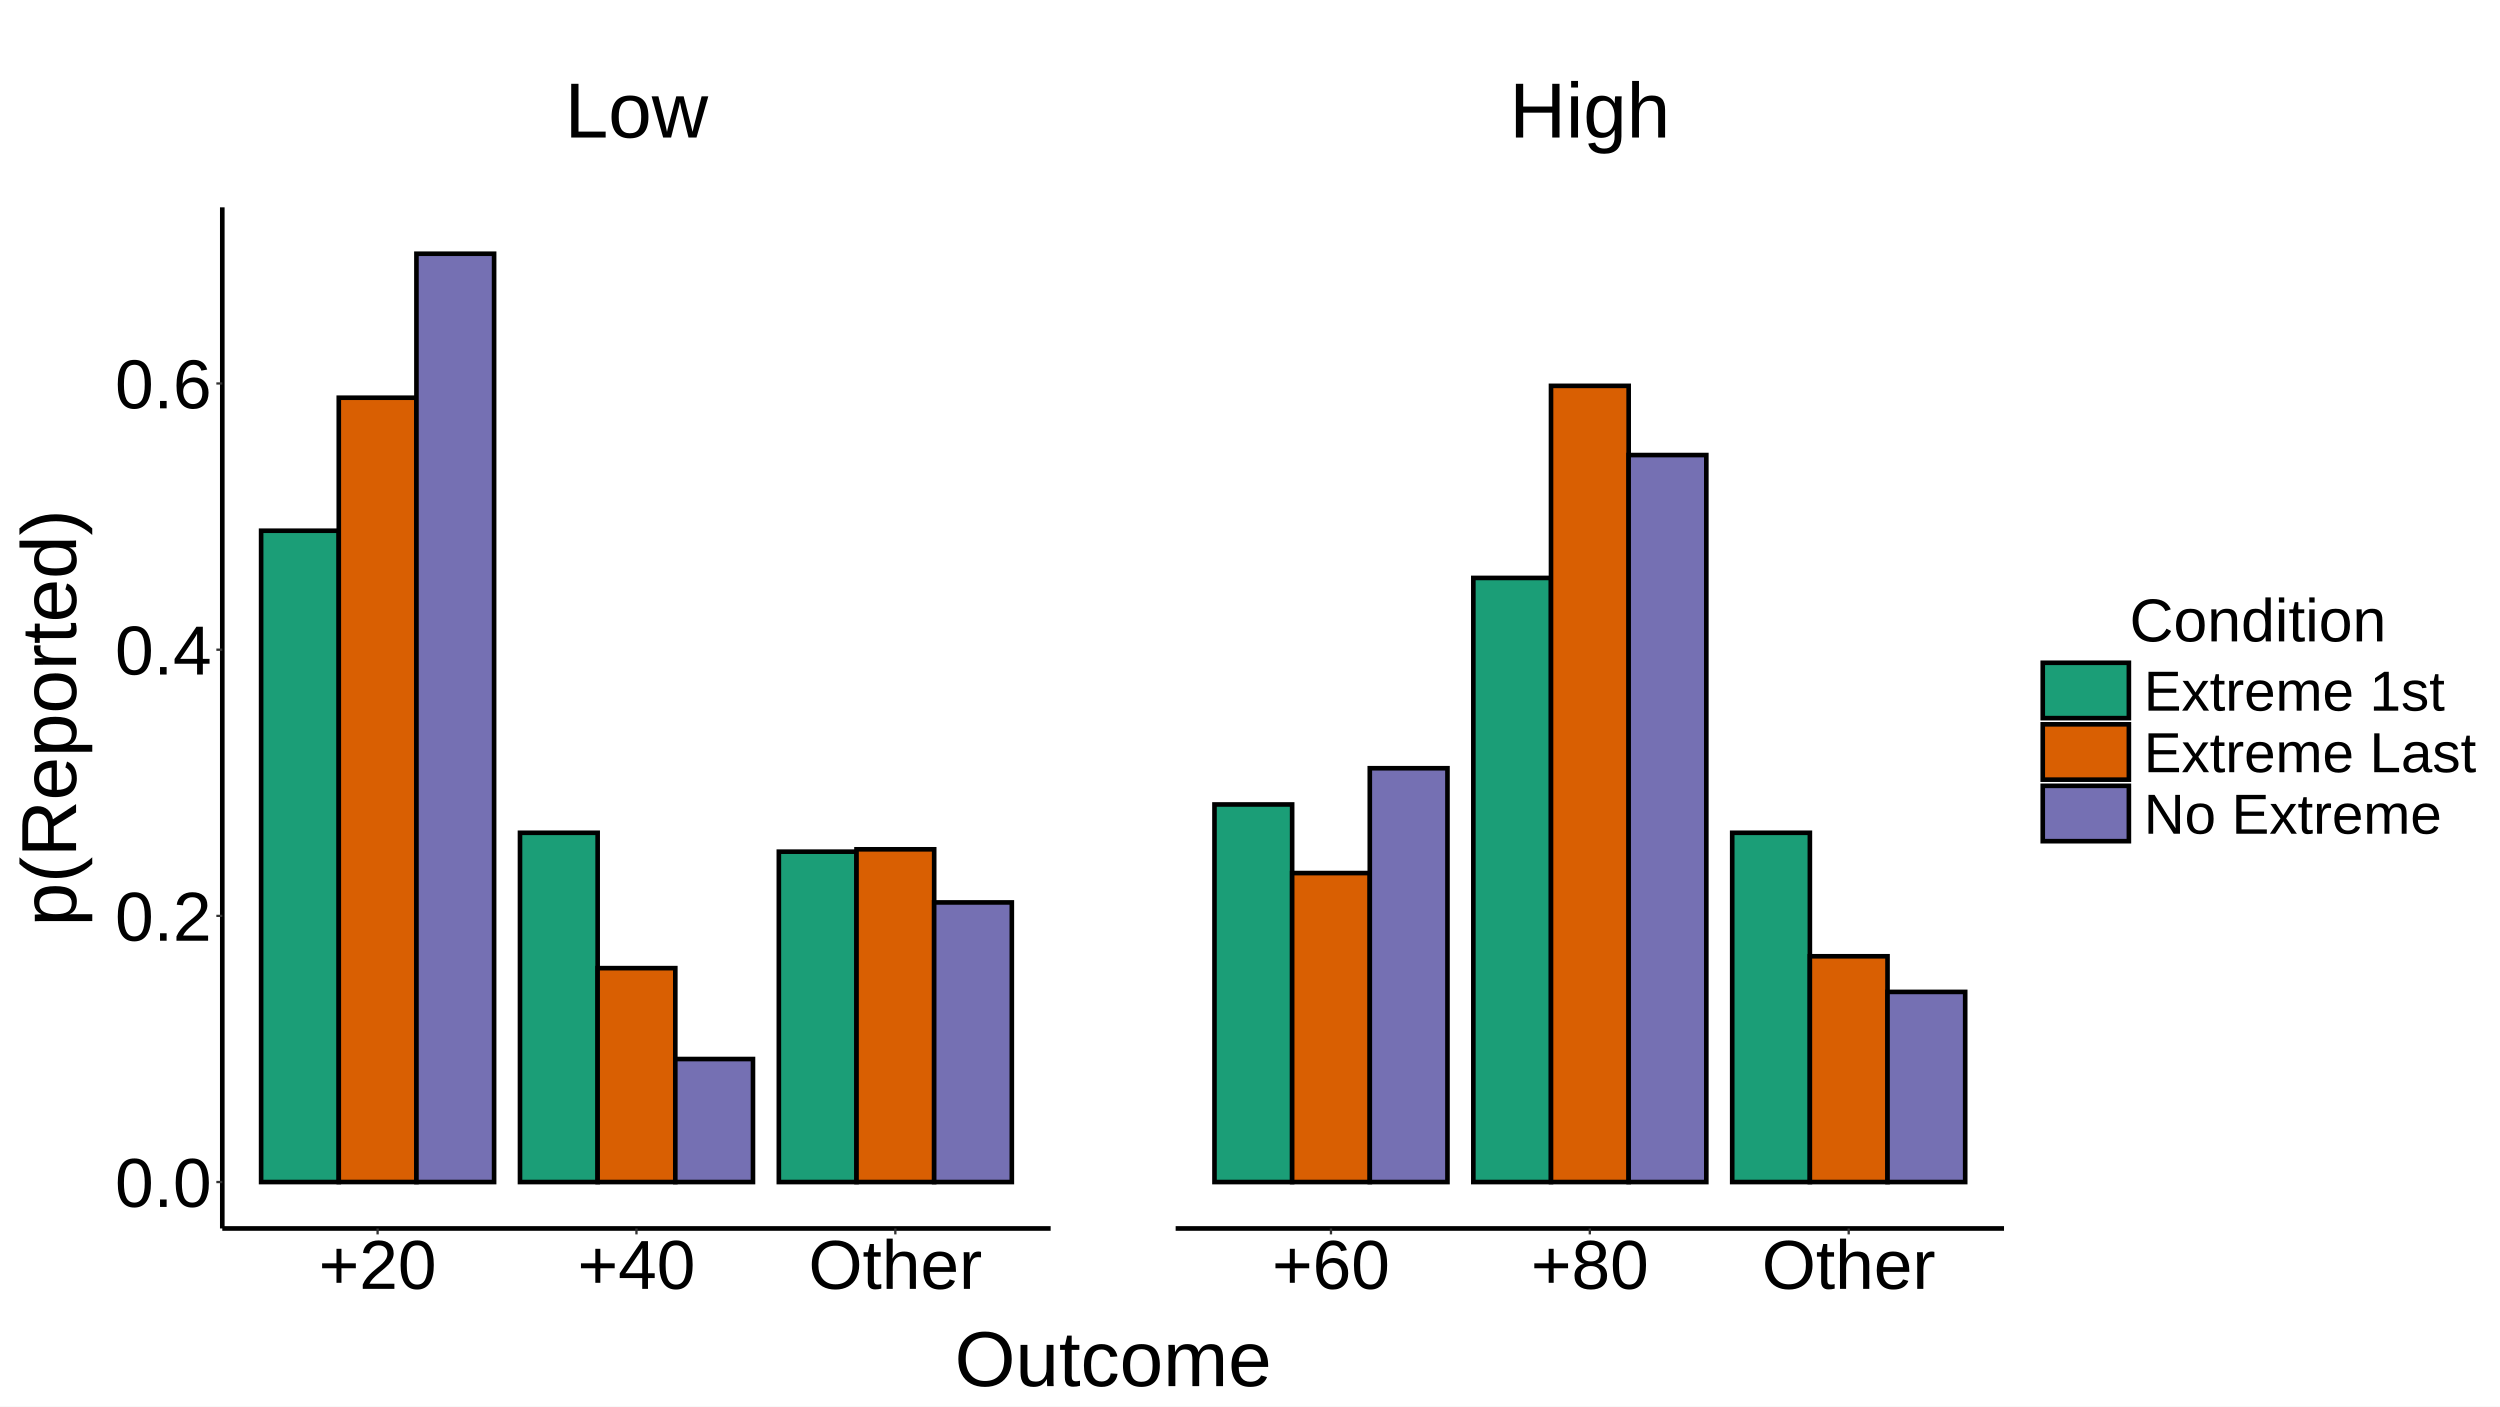
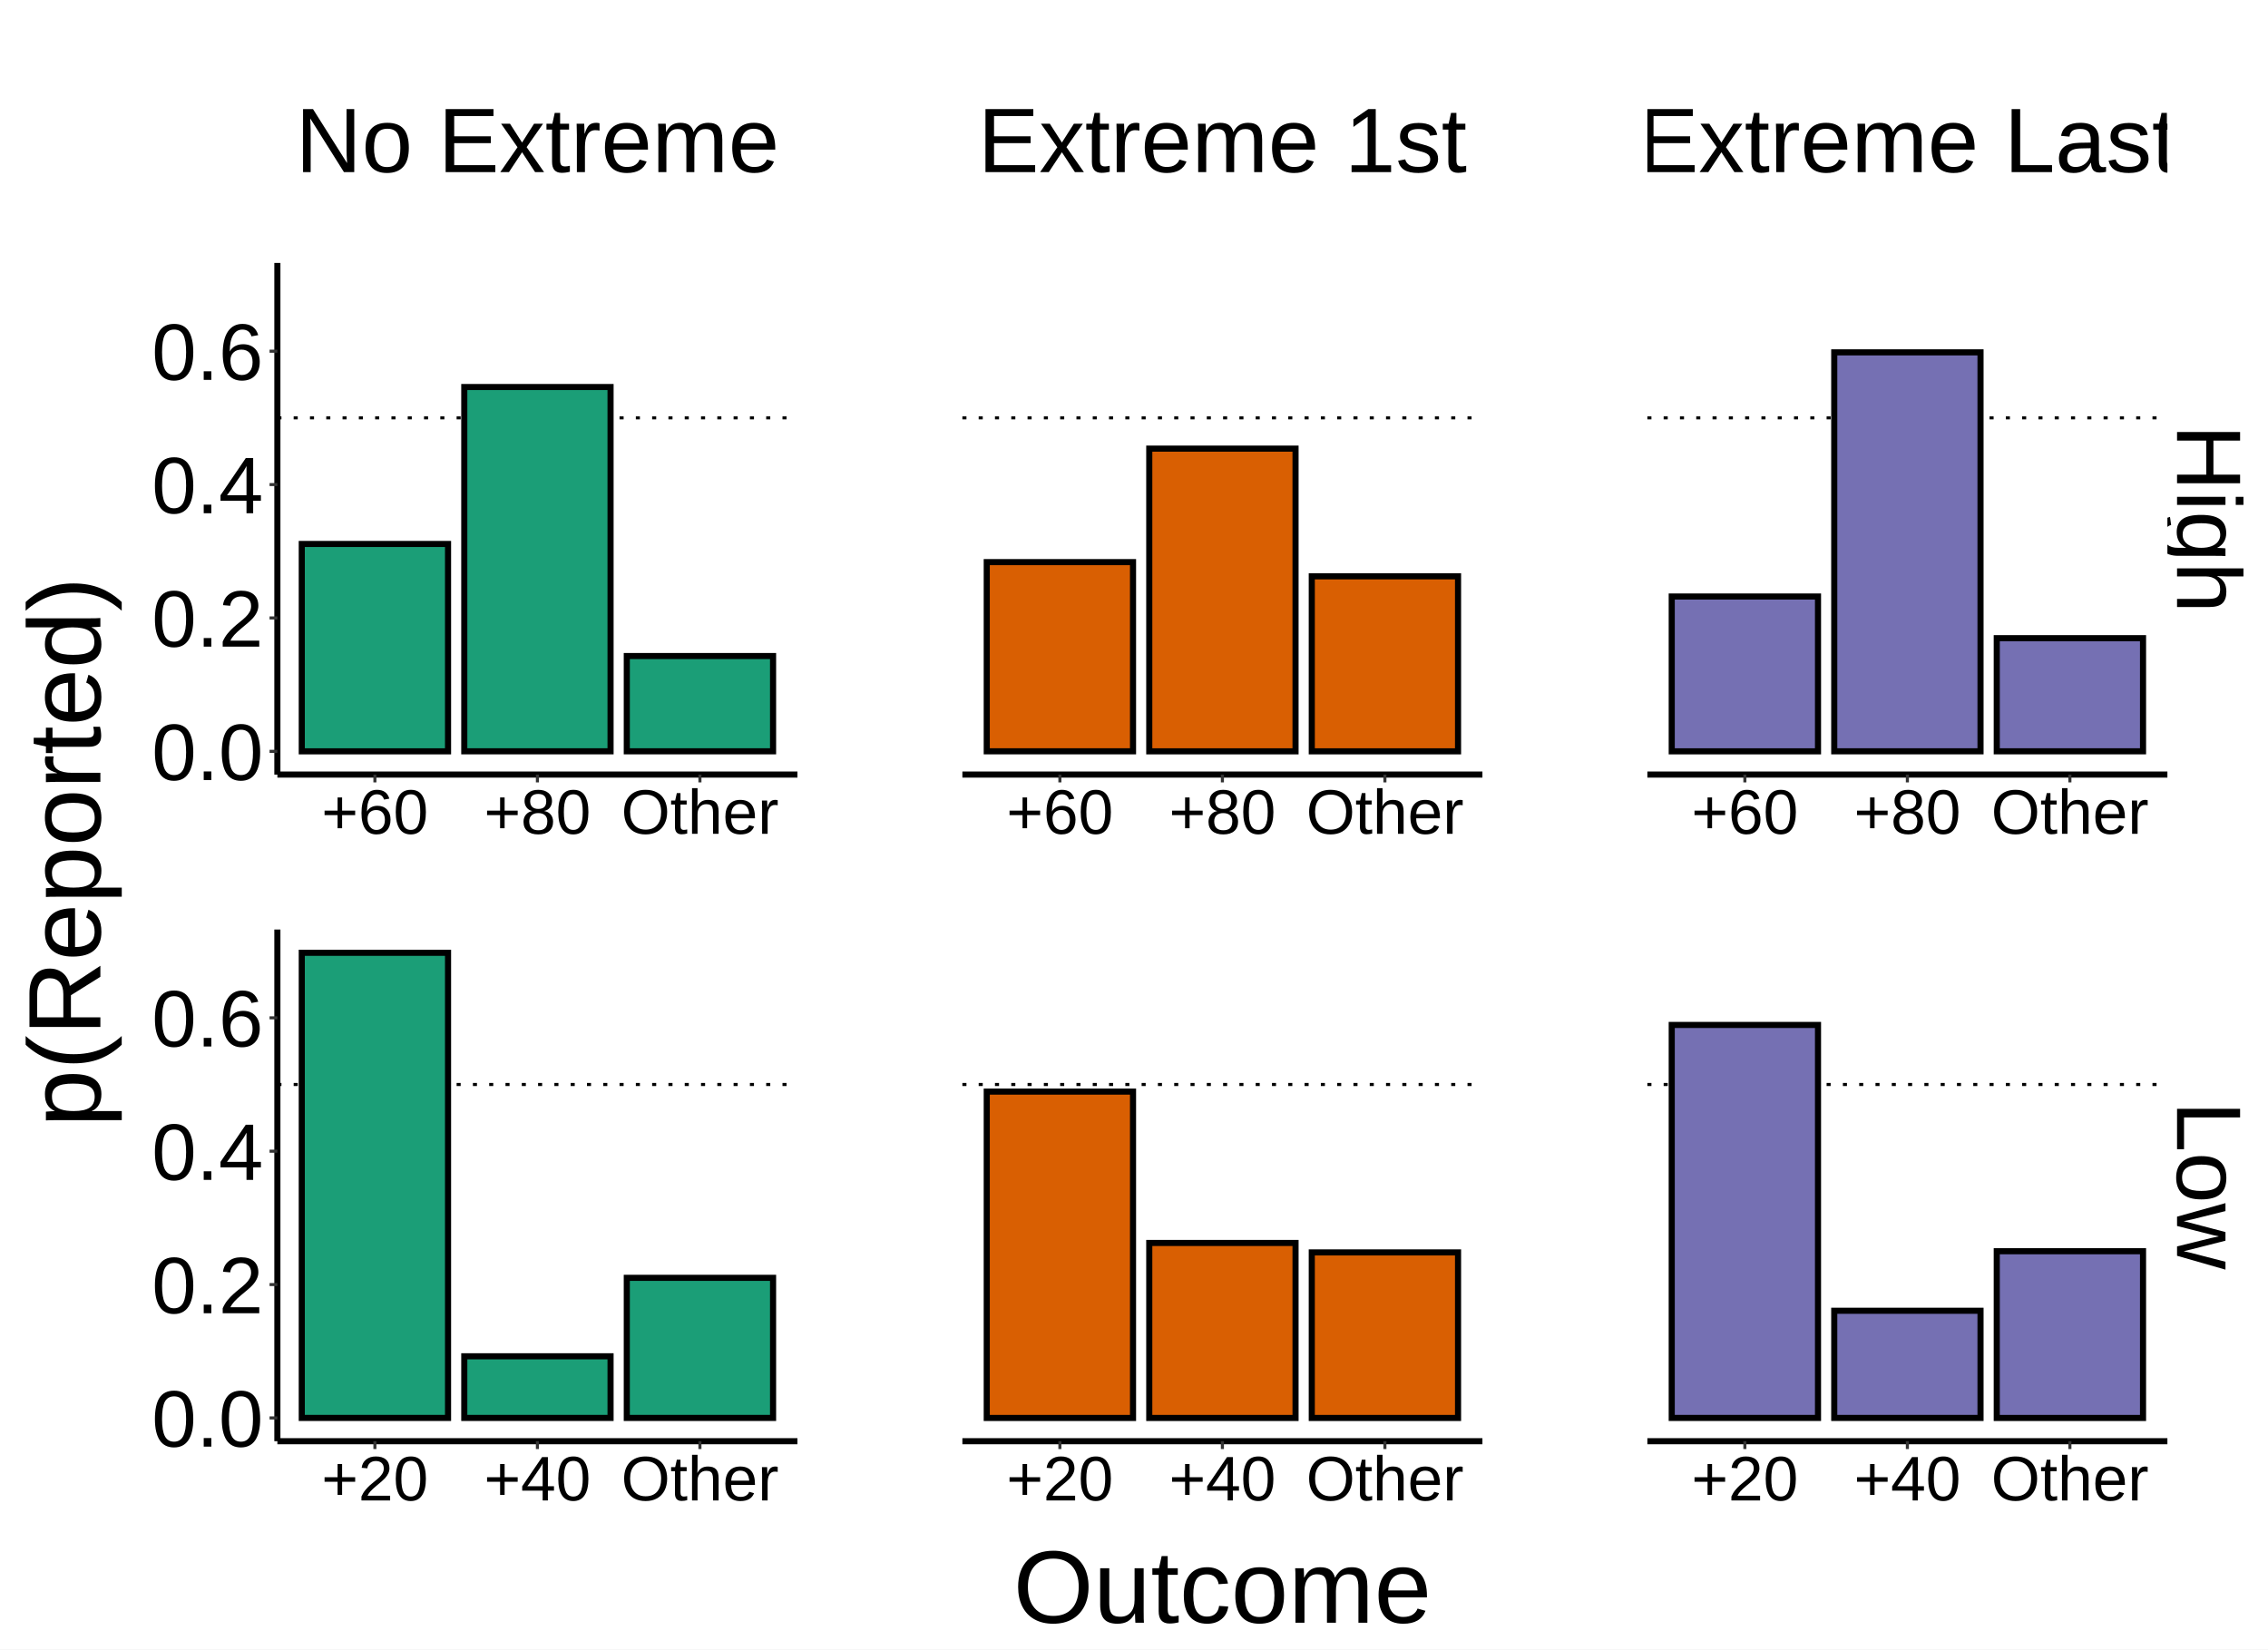
- <svg xmlns="http://www.w3.org/2000/svg" class="svglite" width="1152.00pt" height="648.00pt" viewBox="0 0 1152.00 648.00">
+ <svg xmlns="http://www.w3.org/2000/svg" class="svglite" width="792.00pt" height="576.00pt" viewBox="0 0 792.00 576.00">
  <defs>
    <style type="text/css">
    .svglite line, .svglite polyline, .svglite polygon, .svglite path, .svglite rect, .svglite circle {
      fill: none;
      stroke: #000000;
      stroke-linecap: round;
      stroke-linejoin: round;
      stroke-miterlimit: 10.00;
    }
    .svglite text {
      white-space: pre;
    }
  </style>
  </defs>
  <rect width="100%" height="100%" style="stroke: none; fill: #FFFFFF;" />
  <defs>
-     <clipPath id="cpMC4wMHwxMTUyLjAwfDAuMDB8NjQ4LjAw">
-       <rect x="0.00" y="0.00" width="1152.00" height="648.00" />
-     </clipPath>
-   </defs>
-   <g clip-path="url(#cpMC4wMHwxMTUyLjAwfDAuMDB8NjQ4LjAw)">
-     <rect x="0.00" y="0.00" width="1152.00" height="648.00" style="stroke-width: 1.07; stroke: #FFFFFF; fill: #FFFFFF;" />
-   </g>
-   <defs>
-     <clipPath id="cpMTAyLjQzfDQ4NC4xNHw5NS41M3w1NjYuMDg=">
-       <rect x="102.43" y="95.53" width="381.71" height="470.55" />
-     </clipPath>
-   </defs>
-   <g clip-path="url(#cpMTAyLjQzfDQ4NC4xNHw5NS41M3w1NjYuMDg=)">
-     <rect x="102.43" y="95.53" width="381.71" height="470.55" style="stroke-width: 1.07; stroke: none; fill: #FFFFFF;" />
-     <rect x="120.32" y="244.56" width="35.79" height="300.13" style="stroke-width: 2.13; stroke-linecap: butt; stroke-linejoin: miter; fill: #1B9E77;" />
-     <rect x="239.61" y="383.75" width="35.79" height="160.94" style="stroke-width: 2.13; stroke-linecap: butt; stroke-linejoin: miter; fill: #1B9E77;" />
-     <rect x="358.89" y="392.45" width="35.79" height="152.24" style="stroke-width: 2.13; stroke-linecap: butt; stroke-linejoin: miter; fill: #1B9E77;" />
-     <rect x="156.11" y="183.27" width="35.79" height="361.41" style="stroke-width: 2.13; stroke-linecap: butt; stroke-linejoin: miter; fill: #D95F02;" />
-     <rect x="275.39" y="446.12" width="35.79" height="98.57" style="stroke-width: 2.13; stroke-linecap: butt; stroke-linejoin: miter; fill: #D95F02;" />
-     <rect x="394.68" y="391.36" width="35.79" height="153.33" style="stroke-width: 2.13; stroke-linecap: butt; stroke-linejoin: miter; fill: #D95F02;" />
-     <rect x="191.89" y="116.92" width="35.79" height="427.77" style="stroke-width: 2.13; stroke-linecap: butt; stroke-linejoin: miter; fill: #7570B3;" />
-     <rect x="311.18" y="488.00" width="35.79" height="56.69" style="stroke-width: 2.13; stroke-linecap: butt; stroke-linejoin: miter; fill: #7570B3;" />
-     <rect x="430.46" y="415.84" width="35.79" height="128.85" style="stroke-width: 2.13; stroke-linecap: butt; stroke-linejoin: miter; fill: #7570B3;" />
-   </g>
-   <g clip-path="url(#cpMC4wMHwxMTUyLjAwfDAuMDB8NjQ4LjAw)">
- </g>
-   <defs>
-     <clipPath id="cpNTQxLjc0fDkyMy40NXw5NS41M3w1NjYuMDg=">
-       <rect x="541.74" y="95.53" width="381.71" height="470.55" />
-     </clipPath>
-   </defs>
-   <g clip-path="url(#cpNTQxLjc0fDkyMy40NXw5NS41M3w1NjYuMDg=)">
-     <rect x="541.74" y="95.53" width="381.71" height="470.55" style="stroke-width: 1.07; stroke: none; fill: #FFFFFF;" />
-     <rect x="559.63" y="370.70" width="35.79" height="173.99" style="stroke-width: 2.13; stroke-linecap: butt; stroke-linejoin: miter; fill: #1B9E77;" />
-     <rect x="678.91" y="266.31" width="35.79" height="278.38" style="stroke-width: 2.13; stroke-linecap: butt; stroke-linejoin: miter; fill: #1B9E77;" />
-     <rect x="798.20" y="383.75" width="35.79" height="160.94" style="stroke-width: 2.13; stroke-linecap: butt; stroke-linejoin: miter; fill: #1B9E77;" />
-     <rect x="595.42" y="402.31" width="35.79" height="142.38" style="stroke-width: 2.13; stroke-linecap: butt; stroke-linejoin: miter; fill: #D95F02;" />
-     <rect x="714.70" y="177.80" width="35.79" height="366.89" style="stroke-width: 2.13; stroke-linecap: butt; stroke-linejoin: miter; fill: #D95F02;" />
-     <rect x="833.98" y="440.65" width="35.79" height="104.04" style="stroke-width: 2.13; stroke-linecap: butt; stroke-linejoin: miter; fill: #D95F02;" />
-     <rect x="631.20" y="354.00" width="35.79" height="190.69" style="stroke-width: 2.13; stroke-linecap: butt; stroke-linejoin: miter; fill: #7570B3;" />
-     <rect x="750.48" y="209.69" width="35.79" height="335.00" style="stroke-width: 2.13; stroke-linecap: butt; stroke-linejoin: miter; fill: #7570B3;" />
-     <rect x="869.77" y="457.07" width="35.79" height="87.62" style="stroke-width: 2.13; stroke-linecap: butt; stroke-linejoin: miter; fill: #7570B3;" />
-   </g>
-   <g clip-path="url(#cpMC4wMHwxMTUyLjAwfDAuMDB8NjQ4LjAw)">
- </g>
-   <defs>
-     <clipPath id="cpMTAyLjQzfDQ4NC4xNHw1LjQ4fDk1LjUz">
-       <rect x="102.43" y="5.48" width="381.71" height="90.05" />
-     </clipPath>
-   </defs>
-   <g clip-path="url(#cpMTAyLjQzfDQ4NC4xNHw1LjQ4fDk1LjUz)">
-     <rect x="102.43" y="5.48" width="381.71" height="90.05" style="stroke-width: 1.07; stroke: #FFFFFF; fill: #FFFFFF;" />
-     <text x="293.28" y="63.39" text-anchor="middle" style="font-size: 36.00px; font-family: &quot;Arial&quot;;" textLength="66.05px" lengthAdjust="spacingAndGlyphs">Low</text>
-   </g>
-   <g clip-path="url(#cpMC4wMHwxMTUyLjAwfDAuMDB8NjQ4LjAw)">
- </g>
-   <defs>
-     <clipPath id="cpNTQxLjc0fDkyMy40NXw1LjQ4fDk1LjUz">
-       <rect x="541.74" y="5.48" width="381.71" height="90.05" />
-     </clipPath>
-   </defs>
-   <g clip-path="url(#cpNTQxLjc0fDkyMy40NXw1LjQ4fDk1LjUz)">
-     <rect x="541.74" y="5.48" width="381.71" height="90.05" style="stroke-width: 1.07; stroke: #FFFFFF; fill: #FFFFFF;" />
-     <text x="732.59" y="63.39" text-anchor="middle" style="font-size: 36.00px; font-family: &quot;Arial&quot;;" textLength="74.04px" lengthAdjust="spacingAndGlyphs">High</text>
-   </g>
-   <g clip-path="url(#cpMC4wMHwxMTUyLjAwfDAuMDB8NjQ4LjAw)">
-     <polyline points="102.43,566.08 484.14,566.08 " style="stroke-width: 2.13; stroke-linecap: butt;" />
-     <polyline points="174.00,568.82 174.00,566.08 " style="stroke-width: 1.07; stroke: #333333; stroke-linecap: butt;" />
-     <polyline points="293.28,568.82 293.28,566.08 " style="stroke-width: 1.07; stroke: #333333; stroke-linecap: butt;" />
-     <polyline points="412.57,568.82 412.57,566.08 " style="stroke-width: 1.07; stroke: #333333; stroke-linecap: butt;" />
-     <text x="174.00" y="593.92" text-anchor="middle" style="font-size: 32.00px; font-family: &quot;Arial&quot;;" textLength="54.28px" lengthAdjust="spacingAndGlyphs">+20</text>
-     <text x="293.28" y="593.92" text-anchor="middle" style="font-size: 32.00px; font-family: &quot;Arial&quot;;" textLength="54.28px" lengthAdjust="spacingAndGlyphs">+40</text>
-     <text x="412.57" y="593.92" text-anchor="middle" style="font-size: 32.00px; font-family: &quot;Arial&quot;;" textLength="80.04px" lengthAdjust="spacingAndGlyphs">Other</text>
-     <polyline points="541.74,566.08 923.45,566.08 " style="stroke-width: 2.13; stroke-linecap: butt;" />
-     <polyline points="613.31,568.82 613.31,566.08 " style="stroke-width: 1.07; stroke: #333333; stroke-linecap: butt;" />
-     <polyline points="732.59,568.82 732.59,566.08 " style="stroke-width: 1.07; stroke: #333333; stroke-linecap: butt;" />
-     <polyline points="851.88,568.82 851.88,566.08 " style="stroke-width: 1.07; stroke: #333333; stroke-linecap: butt;" />
-     <text x="613.31" y="593.92" text-anchor="middle" style="font-size: 32.00px; font-family: &quot;Arial&quot;;" textLength="54.28px" lengthAdjust="spacingAndGlyphs">+60</text>
-     <text x="732.59" y="593.92" text-anchor="middle" style="font-size: 32.00px; font-family: &quot;Arial&quot;;" textLength="54.28px" lengthAdjust="spacingAndGlyphs">+80</text>
-     <text x="851.88" y="593.92" text-anchor="middle" style="font-size: 32.00px; font-family: &quot;Arial&quot;;" textLength="80.04px" lengthAdjust="spacingAndGlyphs">Other</text>
-     <polyline points="102.43,566.08 102.43,95.53 " style="stroke-width: 2.13; stroke-linecap: butt;" />
-     <text x="97.50" y="556.14" text-anchor="end" style="font-size: 32.00px; font-family: &quot;Arial&quot;;" textLength="44.49px" lengthAdjust="spacingAndGlyphs">0.0</text>
-     <text x="97.50" y="433.48" text-anchor="end" style="font-size: 32.00px; font-family: &quot;Arial&quot;;" textLength="44.49px" lengthAdjust="spacingAndGlyphs">0.2</text>
-     <text x="97.50" y="310.82" text-anchor="end" style="font-size: 32.00px; font-family: &quot;Arial&quot;;" textLength="44.49px" lengthAdjust="spacingAndGlyphs">0.4</text>
-     <text x="97.50" y="188.16" text-anchor="end" style="font-size: 32.00px; font-family: &quot;Arial&quot;;" textLength="44.49px" lengthAdjust="spacingAndGlyphs">0.6</text>
-     <polyline points="99.69,544.69 102.43,544.69 " style="stroke-width: 1.07; stroke: #333333; stroke-linecap: butt;" />
-     <polyline points="99.69,422.03 102.43,422.03 " style="stroke-width: 1.07; stroke: #333333; stroke-linecap: butt;" />
-     <polyline points="99.69,299.37 102.43,299.37 " style="stroke-width: 1.07; stroke: #333333; stroke-linecap: butt;" />
-     <polyline points="99.69,176.70 102.43,176.70 " style="stroke-width: 1.07; stroke: #333333; stroke-linecap: butt;" />
-     <text x="512.94" y="638.73" text-anchor="middle" style="font-size: 36.00px; font-family: &quot;Arial&quot;;" textLength="146.06px" lengthAdjust="spacingAndGlyphs">Outcome</text>
-     <text transform="translate(35.05,330.80) rotate(-90)" text-anchor="middle" style="font-size: 36.00px; font-family: &quot;Arial&quot;;" textLength="192.10px" lengthAdjust="spacingAndGlyphs">p(Reported)</text>
-     <rect x="934.40" y="267.09" width="212.12" height="127.42" style="stroke-width: 0.75; stroke: #FFFFFF; fill: #FFFFFF;" />
-     <text x="1040.46" y="295.57" text-anchor="middle" style="font-size: 28.00px; font-family: &quot;Arial&quot;;" textLength="118.31px" lengthAdjust="spacingAndGlyphs">Condition</text>
-     <rect x="939.88" y="303.99" width="42.52" height="28.35" style="stroke-width: 1.07; stroke: none; fill: #FFFFFF;" />
-     <rect x="941.30" y="305.41" width="39.69" height="25.51" style="stroke-width: 2.13; stroke-linecap: butt; stroke-linejoin: miter; fill: #1B9E77;" />
-     <rect x="939.88" y="332.34" width="42.52" height="28.35" style="stroke-width: 1.07; stroke: none; fill: #FFFFFF;" />
-     <rect x="941.30" y="333.76" width="39.69" height="25.51" style="stroke-width: 2.13; stroke-linecap: butt; stroke-linejoin: miter; fill: #D95F02;" />
-     <rect x="939.88" y="360.69" width="42.52" height="28.35" style="stroke-width: 1.07; stroke: none; fill: #FFFFFF;" />
-     <rect x="941.30" y="362.11" width="39.69" height="25.51" style="stroke-width: 2.13; stroke-linecap: butt; stroke-linejoin: miter; fill: #7570B3;" />
-     <text x="987.88" y="327.47" style="font-size: 26.00px; font-family: &quot;Arial&quot;;" textLength="138.70px" lengthAdjust="spacingAndGlyphs">Extreme 1st</text>
-     <text x="987.88" y="355.82" style="font-size: 26.00px; font-family: &quot;Arial&quot;;" textLength="153.16px" lengthAdjust="spacingAndGlyphs">Extreme Last</text>
-     <text x="987.88" y="384.17" style="font-size: 26.00px; font-family: &quot;Arial&quot;;" textLength="137.25px" lengthAdjust="spacingAndGlyphs">No Extreme</text>
+     <clipPath id="cpMC4wMHw3OTIuMDB8MC4wMHw1NzYuMDA=">
+       <rect x="0.00" y="0.00" width="792.00" height="576.00" />
+     </clipPath>
+   </defs>
+   <g clip-path="url(#cpMC4wMHw3OTIuMDB8MC4wMHw1NzYuMDA=)">
+     <rect x="0.00" y="0.00" width="792.00" height="576.00" style="stroke-width: 1.07; stroke: #FFFFFF; fill: #FFFFFF;" />
+   </g>
+   <defs>
+     <clipPath id="cpOTYuODZ8Mjc4LjQ3fDkxLjgyfDI3MC41Mg==">
+       <rect x="96.86" y="91.82" width="181.60" height="178.70" />
+     </clipPath>
+   </defs>
+   <g clip-path="url(#cpOTYuODZ8Mjc4LjQ3fDkxLjgyfDI3MC41Mg==)">
+     <rect x="96.86" y="91.82" width="181.60" height="178.70" style="stroke-width: 1.07; stroke: none; fill: #FFFFFF;" />
+     <line x1="96.86" y1="145.94" x2="278.47" y2="145.94" style="stroke-width: 1.07; stroke-dasharray: 1.42,4.27; stroke-linecap: butt;" />
+     <rect x="105.38" y="189.98" width="51.08" height="72.42" style="stroke-width: 2.13; stroke-linecap: butt; stroke-linejoin: miter; fill: #1B9E77;" />
+     <rect x="162.13" y="135.17" width="51.08" height="127.22" style="stroke-width: 2.13; stroke-linecap: butt; stroke-linejoin: miter; fill: #1B9E77;" />
+     <rect x="218.88" y="229.12" width="51.08" height="33.27" style="stroke-width: 2.13; stroke-linecap: butt; stroke-linejoin: miter; fill: #1B9E77;" />
+   </g>
+   <g clip-path="url(#cpMC4wMHw3OTIuMDB8MC4wMHw1NzYuMDA=)">
+ </g>
+   <defs>
+     <clipPath id="cpMzM2LjA3fDUxNy42N3w5MS44MnwyNzAuNTI=">
+       <rect x="336.07" y="91.82" width="181.60" height="178.70" />
+     </clipPath>
+   </defs>
+   <g clip-path="url(#cpMzM2LjA3fDUxNy42N3w5MS44MnwyNzAuNTI=)">
+     <rect x="336.07" y="91.82" width="181.60" height="178.70" style="stroke-width: 1.07; stroke: none; fill: #FFFFFF;" />
+     <line x1="336.07" y1="145.94" x2="517.67" y2="145.94" style="stroke-width: 1.07; stroke-dasharray: 1.42,4.27; stroke-linecap: butt;" />
+     <rect x="344.58" y="196.32" width="51.08" height="66.07" style="stroke-width: 2.13; stroke-linecap: butt; stroke-linejoin: miter; fill: #D95F02;" />
+     <rect x="401.33" y="156.68" width="51.08" height="105.72" style="stroke-width: 2.13; stroke-linecap: butt; stroke-linejoin: miter; fill: #D95F02;" />
+     <rect x="458.08" y="201.28" width="51.08" height="61.12" style="stroke-width: 2.13; stroke-linecap: butt; stroke-linejoin: miter; fill: #D95F02;" />
+   </g>
+   <g clip-path="url(#cpMC4wMHw3OTIuMDB8MC4wMHw1NzYuMDA=)">
+ </g>
+   <defs>
+     <clipPath id="cpNTc1LjI3fDc1Ni44N3w5MS44MnwyNzAuNTI=">
+       <rect x="575.27" y="91.82" width="181.60" height="178.70" />
+     </clipPath>
+   </defs>
+   <g clip-path="url(#cpNTc1LjI3fDc1Ni44N3w5MS44MnwyNzAuNTI=)">
+     <rect x="575.27" y="91.82" width="181.60" height="178.70" style="stroke-width: 1.07; stroke: none; fill: #FFFFFF;" />
+     <line x1="575.27" y1="145.94" x2="756.87" y2="145.94" style="stroke-width: 1.07; stroke-dasharray: 1.42,4.27; stroke-linecap: butt;" />
+     <rect x="583.78" y="208.33" width="51.08" height="54.07" style="stroke-width: 2.13; stroke-linecap: butt; stroke-linejoin: miter; fill: #7570B3;" />
+     <rect x="640.53" y="123.06" width="51.08" height="139.33" style="stroke-width: 2.13; stroke-linecap: butt; stroke-linejoin: miter; fill: #7570B3;" />
+     <rect x="697.28" y="222.88" width="51.08" height="39.51" style="stroke-width: 2.13; stroke-linecap: butt; stroke-linejoin: miter; fill: #7570B3;" />
+   </g>
+   <g clip-path="url(#cpMC4wMHw3OTIuMDB8MC4wMHw1NzYuMDA=)">
+ </g>
+   <defs>
+     <clipPath id="cpOTYuODZ8Mjc4LjQ3fDMyNC42NHw1MDMuMzQ=">
+       <rect x="96.86" y="324.64" width="181.60" height="178.70" />
+     </clipPath>
+   </defs>
+   <g clip-path="url(#cpOTYuODZ8Mjc4LjQ3fDMyNC42NHw1MDMuMzQ=)">
+     <rect x="96.86" y="324.64" width="181.60" height="178.70" style="stroke-width: 1.07; stroke: none; fill: #FFFFFF;" />
+     <line x1="96.86" y1="378.76" x2="278.47" y2="378.76" style="stroke-width: 1.07; stroke-dasharray: 1.42,4.27; stroke-linecap: butt;" />
+     <rect x="105.38" y="332.76" width="51.08" height="162.45" style="stroke-width: 2.13; stroke-linecap: butt; stroke-linejoin: miter; fill: #1B9E77;" />
+     <rect x="162.13" y="473.68" width="51.08" height="21.53" style="stroke-width: 2.13; stroke-linecap: butt; stroke-linejoin: miter; fill: #1B9E77;" />
+     <rect x="218.88" y="446.28" width="51.08" height="48.93" style="stroke-width: 2.13; stroke-linecap: butt; stroke-linejoin: miter; fill: #1B9E77;" />
+   </g>
+   <g clip-path="url(#cpMC4wMHw3OTIuMDB8MC4wMHw1NzYuMDA=)">
+ </g>
+   <defs>
+     <clipPath id="cpMzM2LjA3fDUxNy42N3wzMjQuNjR8NTAzLjM0">
+       <rect x="336.07" y="324.64" width="181.60" height="178.70" />
+     </clipPath>
+   </defs>
+   <g clip-path="url(#cpMzM2LjA3fDUxNy42N3wzMjQuNjR8NTAzLjM0)">
+     <rect x="336.07" y="324.64" width="181.60" height="178.70" style="stroke-width: 1.07; stroke: none; fill: #FFFFFF;" />
+     <line x1="336.07" y1="378.76" x2="517.67" y2="378.76" style="stroke-width: 1.07; stroke-dasharray: 1.42,4.27; stroke-linecap: butt;" />
+     <rect x="344.58" y="381.24" width="51.08" height="113.98" style="stroke-width: 2.13; stroke-linecap: butt; stroke-linejoin: miter; fill: #D95F02;" />
+     <rect x="401.33" y="434.10" width="51.08" height="61.12" style="stroke-width: 2.13; stroke-linecap: butt; stroke-linejoin: miter; fill: #D95F02;" />
+     <rect x="458.08" y="437.40" width="51.08" height="57.82" style="stroke-width: 2.13; stroke-linecap: butt; stroke-linejoin: miter; fill: #D95F02;" />
+   </g>
+   <g clip-path="url(#cpMC4wMHw3OTIuMDB8MC4wMHw1NzYuMDA=)">
+ </g>
+   <defs>
+     <clipPath id="cpNTc1LjI3fDc1Ni44N3wzMjQuNjR8NTAzLjM0">
+       <rect x="575.27" y="324.64" width="181.60" height="178.70" />
+     </clipPath>
+   </defs>
+   <g clip-path="url(#cpNTc1LjI3fDc1Ni44N3wzMjQuNjR8NTAzLjM0)">
+     <rect x="575.27" y="324.64" width="181.60" height="178.70" style="stroke-width: 1.07; stroke: none; fill: #FFFFFF;" />
+     <line x1="575.27" y1="378.76" x2="756.87" y2="378.76" style="stroke-width: 1.07; stroke-dasharray: 1.42,4.27; stroke-linecap: butt;" />
+     <rect x="583.78" y="357.96" width="51.08" height="137.25" style="stroke-width: 2.13; stroke-linecap: butt; stroke-linejoin: miter; fill: #7570B3;" />
+     <rect x="640.53" y="457.78" width="51.08" height="37.43" style="stroke-width: 2.13; stroke-linecap: butt; stroke-linejoin: miter; fill: #7570B3;" />
+     <rect x="697.28" y="436.99" width="51.08" height="58.23" style="stroke-width: 2.13; stroke-linecap: butt; stroke-linejoin: miter; fill: #7570B3;" />
+   </g>
+   <g clip-path="url(#cpMC4wMHw3OTIuMDB8MC4wMHw1NzYuMDA=)">
+ </g>
+   <defs>
+     <clipPath id="cpOTYuODZ8Mjc4LjQ3fDUuNDh8OTEuODI=">
+       <rect x="96.86" y="5.48" width="181.60" height="86.34" />
+     </clipPath>
+   </defs>
+   <g clip-path="url(#cpOTYuODZ8Mjc4LjQ3fDUuNDh8OTEuODI=)">
+     <rect x="96.86" y="5.48" width="181.60" height="86.34" style="stroke-width: 1.07; stroke: #FFFFFF; fill: #FFFFFF;" />
+     <text x="187.67" y="60.11" text-anchor="middle" style="font-size: 32.00px; font-family: &quot;Arial&quot;;" textLength="168.93px" lengthAdjust="spacingAndGlyphs">No Extreme</text>
+   </g>
+   <g clip-path="url(#cpMC4wMHw3OTIuMDB8MC4wMHw1NzYuMDA=)">
+ </g>
+   <defs>
+     <clipPath id="cpMzM2LjA3fDUxNy42N3w1LjQ4fDkxLjgy">
+       <rect x="336.07" y="5.48" width="181.60" height="86.34" />
+     </clipPath>
+   </defs>
+   <g clip-path="url(#cpMzM2LjA3fDUxNy42N3w1LjQ4fDkxLjgy)">
+     <rect x="336.07" y="5.48" width="181.60" height="86.34" style="stroke-width: 1.07; stroke: #FFFFFF; fill: #FFFFFF;" />
+     <text x="426.87" y="60.11" text-anchor="middle" style="font-size: 32.00px; font-family: &quot;Arial&quot;;" textLength="170.72px" lengthAdjust="spacingAndGlyphs">Extreme 1st</text>
+   </g>
+   <g clip-path="url(#cpMC4wMHw3OTIuMDB8MC4wMHw1NzYuMDA=)">
+ </g>
+   <defs>
+     <clipPath id="cpNTc1LjI3fDc1Ni44N3w1LjQ4fDkxLjgy">
+       <rect x="575.27" y="5.48" width="181.60" height="86.34" />
+     </clipPath>
+   </defs>
+   <g clip-path="url(#cpNTc1LjI3fDc1Ni44N3w1LjQ4fDkxLjgy)">
+     <rect x="575.27" y="5.48" width="181.60" height="86.34" style="stroke-width: 1.07; stroke: #FFFFFF; fill: #FFFFFF;" />
+     <text x="666.07" y="60.11" text-anchor="middle" style="font-size: 32.00px; font-family: &quot;Arial&quot;;" textLength="188.52px" lengthAdjust="spacingAndGlyphs">Extreme Last</text>
+   </g>
+   <g clip-path="url(#cpMC4wMHw3OTIuMDB8MC4wMHw1NzYuMDA=)">
+ </g>
+   <defs>
+     <clipPath id="cpNzU2Ljg3fDc4Ni41Mnw5MS44MnwyNzAuNTI=">
+       <rect x="756.87" y="91.82" width="29.65" height="178.70" />
+     </clipPath>
+   </defs>
+   <g clip-path="url(#cpNzU2Ljg3fDc4Ni41Mnw5MS44MnwyNzAuNTI=)">
+     <rect x="756.87" y="91.82" width="29.65" height="178.70" style="stroke-width: 1.07; stroke: #FFFFFF; fill: #FFFFFF;" />
+     <text transform="translate(760.24,181.17) rotate(90)" text-anchor="middle" style="font-size: 32.00px; font-family: &quot;Arial&quot;;" textLength="65.81px" lengthAdjust="spacingAndGlyphs">High</text>
+   </g>
+   <g clip-path="url(#cpMC4wMHw3OTIuMDB8MC4wMHw1NzYuMDA=)">
+ </g>
+   <defs>
+     <clipPath id="cpNzU2Ljg3fDc4Ni41MnwzMjQuNjR8NTAzLjM0">
+       <rect x="756.87" y="324.64" width="29.65" height="178.70" />
+     </clipPath>
+   </defs>
+   <g clip-path="url(#cpNzU2Ljg3fDc4Ni41MnwzMjQuNjR8NTAzLjM0)">
+     <rect x="756.87" y="324.64" width="29.65" height="178.70" style="stroke-width: 1.07; stroke: #FFFFFF; fill: #FFFFFF;" />
+     <text transform="translate(760.24,413.99) rotate(90)" text-anchor="middle" style="font-size: 32.00px; font-family: &quot;Arial&quot;;" textLength="58.70px" lengthAdjust="spacingAndGlyphs">Low</text>
+   </g>
+   <g clip-path="url(#cpMC4wMHw3OTIuMDB8MC4wMHw1NzYuMDA=)">
+     <polyline points="96.86,503.34 278.47,503.34 " style="stroke-width: 2.13; stroke-linecap: butt;" />
+     <polyline points="130.92,506.08 130.92,503.34 " style="stroke-width: 1.07; stroke: #333333; stroke-linecap: butt;" />
+     <polyline points="187.67,506.08 187.67,503.34 " style="stroke-width: 1.07; stroke: #333333; stroke-linecap: butt;" />
+     <polyline points="244.42,506.08 244.42,503.34 " style="stroke-width: 1.07; stroke: #333333; stroke-linecap: butt;" />
+     <text x="130.92" y="524.02" text-anchor="middle" style="font-size: 22.00px; font-family: &quot;Arial&quot;;" textLength="37.33px" lengthAdjust="spacingAndGlyphs">+20</text>
+     <text x="187.67" y="524.02" text-anchor="middle" style="font-size: 22.00px; font-family: &quot;Arial&quot;;" textLength="37.33px" lengthAdjust="spacingAndGlyphs">+40</text>
+     <text x="244.42" y="524.02" text-anchor="middle" style="font-size: 22.00px; font-family: &quot;Arial&quot;;" textLength="55.04px" lengthAdjust="spacingAndGlyphs">Other</text>
+     <polyline points="336.07,503.34 517.67,503.34 " style="stroke-width: 2.13; stroke-linecap: butt;" />
+     <polyline points="370.12,506.08 370.12,503.34 " style="stroke-width: 1.07; stroke: #333333; stroke-linecap: butt;" />
+     <polyline points="426.87,506.08 426.87,503.34 " style="stroke-width: 1.07; stroke: #333333; stroke-linecap: butt;" />
+     <polyline points="483.62,506.08 483.62,503.34 " style="stroke-width: 1.07; stroke: #333333; stroke-linecap: butt;" />
+     <text x="370.12" y="524.02" text-anchor="middle" style="font-size: 22.00px; font-family: &quot;Arial&quot;;" textLength="37.33px" lengthAdjust="spacingAndGlyphs">+20</text>
+     <text x="426.87" y="524.02" text-anchor="middle" style="font-size: 22.00px; font-family: &quot;Arial&quot;;" textLength="37.33px" lengthAdjust="spacingAndGlyphs">+40</text>
+     <text x="483.62" y="524.02" text-anchor="middle" style="font-size: 22.00px; font-family: &quot;Arial&quot;;" textLength="55.04px" lengthAdjust="spacingAndGlyphs">Other</text>
+     <polyline points="575.27,503.34 756.87,503.34 " style="stroke-width: 2.13; stroke-linecap: butt;" />
+     <polyline points="609.32,506.08 609.32,503.34 " style="stroke-width: 1.07; stroke: #333333; stroke-linecap: butt;" />
+     <polyline points="666.07,506.08 666.07,503.34 " style="stroke-width: 1.07; stroke: #333333; stroke-linecap: butt;" />
+     <polyline points="722.82,506.08 722.82,503.34 " style="stroke-width: 1.07; stroke: #333333; stroke-linecap: butt;" />
+     <text x="609.32" y="524.02" text-anchor="middle" style="font-size: 22.00px; font-family: &quot;Arial&quot;;" textLength="37.33px" lengthAdjust="spacingAndGlyphs">+20</text>
+     <text x="666.07" y="524.02" text-anchor="middle" style="font-size: 22.00px; font-family: &quot;Arial&quot;;" textLength="37.33px" lengthAdjust="spacingAndGlyphs">+40</text>
+     <text x="722.82" y="524.02" text-anchor="middle" style="font-size: 22.00px; font-family: &quot;Arial&quot;;" textLength="55.04px" lengthAdjust="spacingAndGlyphs">Other</text>
+     <polyline points="96.86,270.52 278.47,270.52 " style="stroke-width: 2.13; stroke-linecap: butt;" />
+     <polyline points="130.92,273.26 130.92,270.52 " style="stroke-width: 1.07; stroke: #333333; stroke-linecap: butt;" />
+     <polyline points="187.67,273.26 187.67,270.52 " style="stroke-width: 1.07; stroke: #333333; stroke-linecap: butt;" />
+     <polyline points="244.42,273.26 244.42,270.52 " style="stroke-width: 1.07; stroke: #333333; stroke-linecap: butt;" />
+     <text x="130.92" y="291.20" text-anchor="middle" style="font-size: 22.00px; font-family: &quot;Arial&quot;;" textLength="37.33px" lengthAdjust="spacingAndGlyphs">+60</text>
+     <text x="187.67" y="291.20" text-anchor="middle" style="font-size: 22.00px; font-family: &quot;Arial&quot;;" textLength="37.33px" lengthAdjust="spacingAndGlyphs">+80</text>
+     <text x="244.42" y="291.20" text-anchor="middle" style="font-size: 22.00px; font-family: &quot;Arial&quot;;" textLength="55.04px" lengthAdjust="spacingAndGlyphs">Other</text>
+     <polyline points="336.07,270.52 517.67,270.52 " style="stroke-width: 2.13; stroke-linecap: butt;" />
+     <polyline points="370.12,273.26 370.12,270.52 " style="stroke-width: 1.07; stroke: #333333; stroke-linecap: butt;" />
+     <polyline points="426.87,273.26 426.87,270.52 " style="stroke-width: 1.07; stroke: #333333; stroke-linecap: butt;" />
+     <polyline points="483.62,273.26 483.62,270.52 " style="stroke-width: 1.07; stroke: #333333; stroke-linecap: butt;" />
+     <text x="370.12" y="291.20" text-anchor="middle" style="font-size: 22.00px; font-family: &quot;Arial&quot;;" textLength="37.33px" lengthAdjust="spacingAndGlyphs">+60</text>
+     <text x="426.87" y="291.20" text-anchor="middle" style="font-size: 22.00px; font-family: &quot;Arial&quot;;" textLength="37.33px" lengthAdjust="spacingAndGlyphs">+80</text>
+     <text x="483.62" y="291.20" text-anchor="middle" style="font-size: 22.00px; font-family: &quot;Arial&quot;;" textLength="55.04px" lengthAdjust="spacingAndGlyphs">Other</text>
+     <polyline points="575.27,270.52 756.87,270.52 " style="stroke-width: 2.13; stroke-linecap: butt;" />
+     <polyline points="609.32,273.26 609.32,270.52 " style="stroke-width: 1.07; stroke: #333333; stroke-linecap: butt;" />
+     <polyline points="666.07,273.26 666.07,270.52 " style="stroke-width: 1.07; stroke: #333333; stroke-linecap: butt;" />
+     <polyline points="722.82,273.26 722.82,270.52 " style="stroke-width: 1.07; stroke: #333333; stroke-linecap: butt;" />
+     <text x="609.32" y="291.20" text-anchor="middle" style="font-size: 22.00px; font-family: &quot;Arial&quot;;" textLength="37.33px" lengthAdjust="spacingAndGlyphs">+60</text>
+     <text x="666.07" y="291.20" text-anchor="middle" style="font-size: 22.00px; font-family: &quot;Arial&quot;;" textLength="37.33px" lengthAdjust="spacingAndGlyphs">+80</text>
+     <text x="722.82" y="291.20" text-anchor="middle" style="font-size: 22.00px; font-family: &quot;Arial&quot;;" textLength="55.04px" lengthAdjust="spacingAndGlyphs">Other</text>
+     <polyline points="96.86,270.52 96.86,91.82 " style="stroke-width: 2.13; stroke-linecap: butt;" />
+     <text x="91.93" y="272.42" text-anchor="end" style="font-size: 28.00px; font-family: &quot;Arial&quot;;" textLength="38.92px" lengthAdjust="spacingAndGlyphs">0.0</text>
+     <text x="91.93" y="225.84" text-anchor="end" style="font-size: 28.00px; font-family: &quot;Arial&quot;;" textLength="38.92px" lengthAdjust="spacingAndGlyphs">0.2</text>
+     <text x="91.93" y="179.25" text-anchor="end" style="font-size: 28.00px; font-family: &quot;Arial&quot;;" textLength="38.92px" lengthAdjust="spacingAndGlyphs">0.4</text>
+     <text x="91.93" y="132.67" text-anchor="end" style="font-size: 28.00px; font-family: &quot;Arial&quot;;" textLength="38.92px" lengthAdjust="spacingAndGlyphs">0.6</text>
+     <polyline points="94.13,262.40 96.86,262.40 " style="stroke-width: 1.07; stroke: #333333; stroke-linecap: butt;" />
+     <polyline points="94.13,215.81 96.86,215.81 " style="stroke-width: 1.07; stroke: #333333; stroke-linecap: butt;" />
+     <polyline points="94.13,169.23 96.86,169.23 " style="stroke-width: 1.07; stroke: #333333; stroke-linecap: butt;" />
+     <polyline points="94.13,122.65 96.86,122.65 " style="stroke-width: 1.07; stroke: #333333; stroke-linecap: butt;" />
+     <polyline points="96.86,503.34 96.86,324.64 " style="stroke-width: 2.13; stroke-linecap: butt;" />
+     <text x="91.93" y="505.24" text-anchor="end" style="font-size: 28.00px; font-family: &quot;Arial&quot;;" textLength="38.92px" lengthAdjust="spacingAndGlyphs">0.0</text>
+     <text x="91.93" y="458.65" text-anchor="end" style="font-size: 28.00px; font-family: &quot;Arial&quot;;" textLength="38.92px" lengthAdjust="spacingAndGlyphs">0.2</text>
+     <text x="91.93" y="412.07" text-anchor="end" style="font-size: 28.00px; font-family: &quot;Arial&quot;;" textLength="38.92px" lengthAdjust="spacingAndGlyphs">0.4</text>
+     <text x="91.93" y="365.49" text-anchor="end" style="font-size: 28.00px; font-family: &quot;Arial&quot;;" textLength="38.92px" lengthAdjust="spacingAndGlyphs">0.6</text>
+     <polyline points="94.13,495.21 96.86,495.21 " style="stroke-width: 1.07; stroke: #333333; stroke-linecap: butt;" />
+     <polyline points="94.13,448.63 96.86,448.63 " style="stroke-width: 1.07; stroke: #333333; stroke-linecap: butt;" />
+     <polyline points="94.13,402.05 96.86,402.05 " style="stroke-width: 1.07; stroke: #333333; stroke-linecap: butt;" />
+     <polyline points="94.13,355.47 96.86,355.47 " style="stroke-width: 1.07; stroke: #333333; stroke-linecap: butt;" />
+     <text x="426.87" y="566.73" text-anchor="middle" style="font-size: 36.00px; font-family: &quot;Arial&quot;;" textLength="146.06px" lengthAdjust="spacingAndGlyphs">Outcome</text>
+     <text transform="translate(35.05,297.58) rotate(-90)" text-anchor="middle" style="font-size: 36.00px; font-family: &quot;Arial&quot;;" textLength="192.10px" lengthAdjust="spacingAndGlyphs">p(Reported)</text>
  </g>
</svg>
